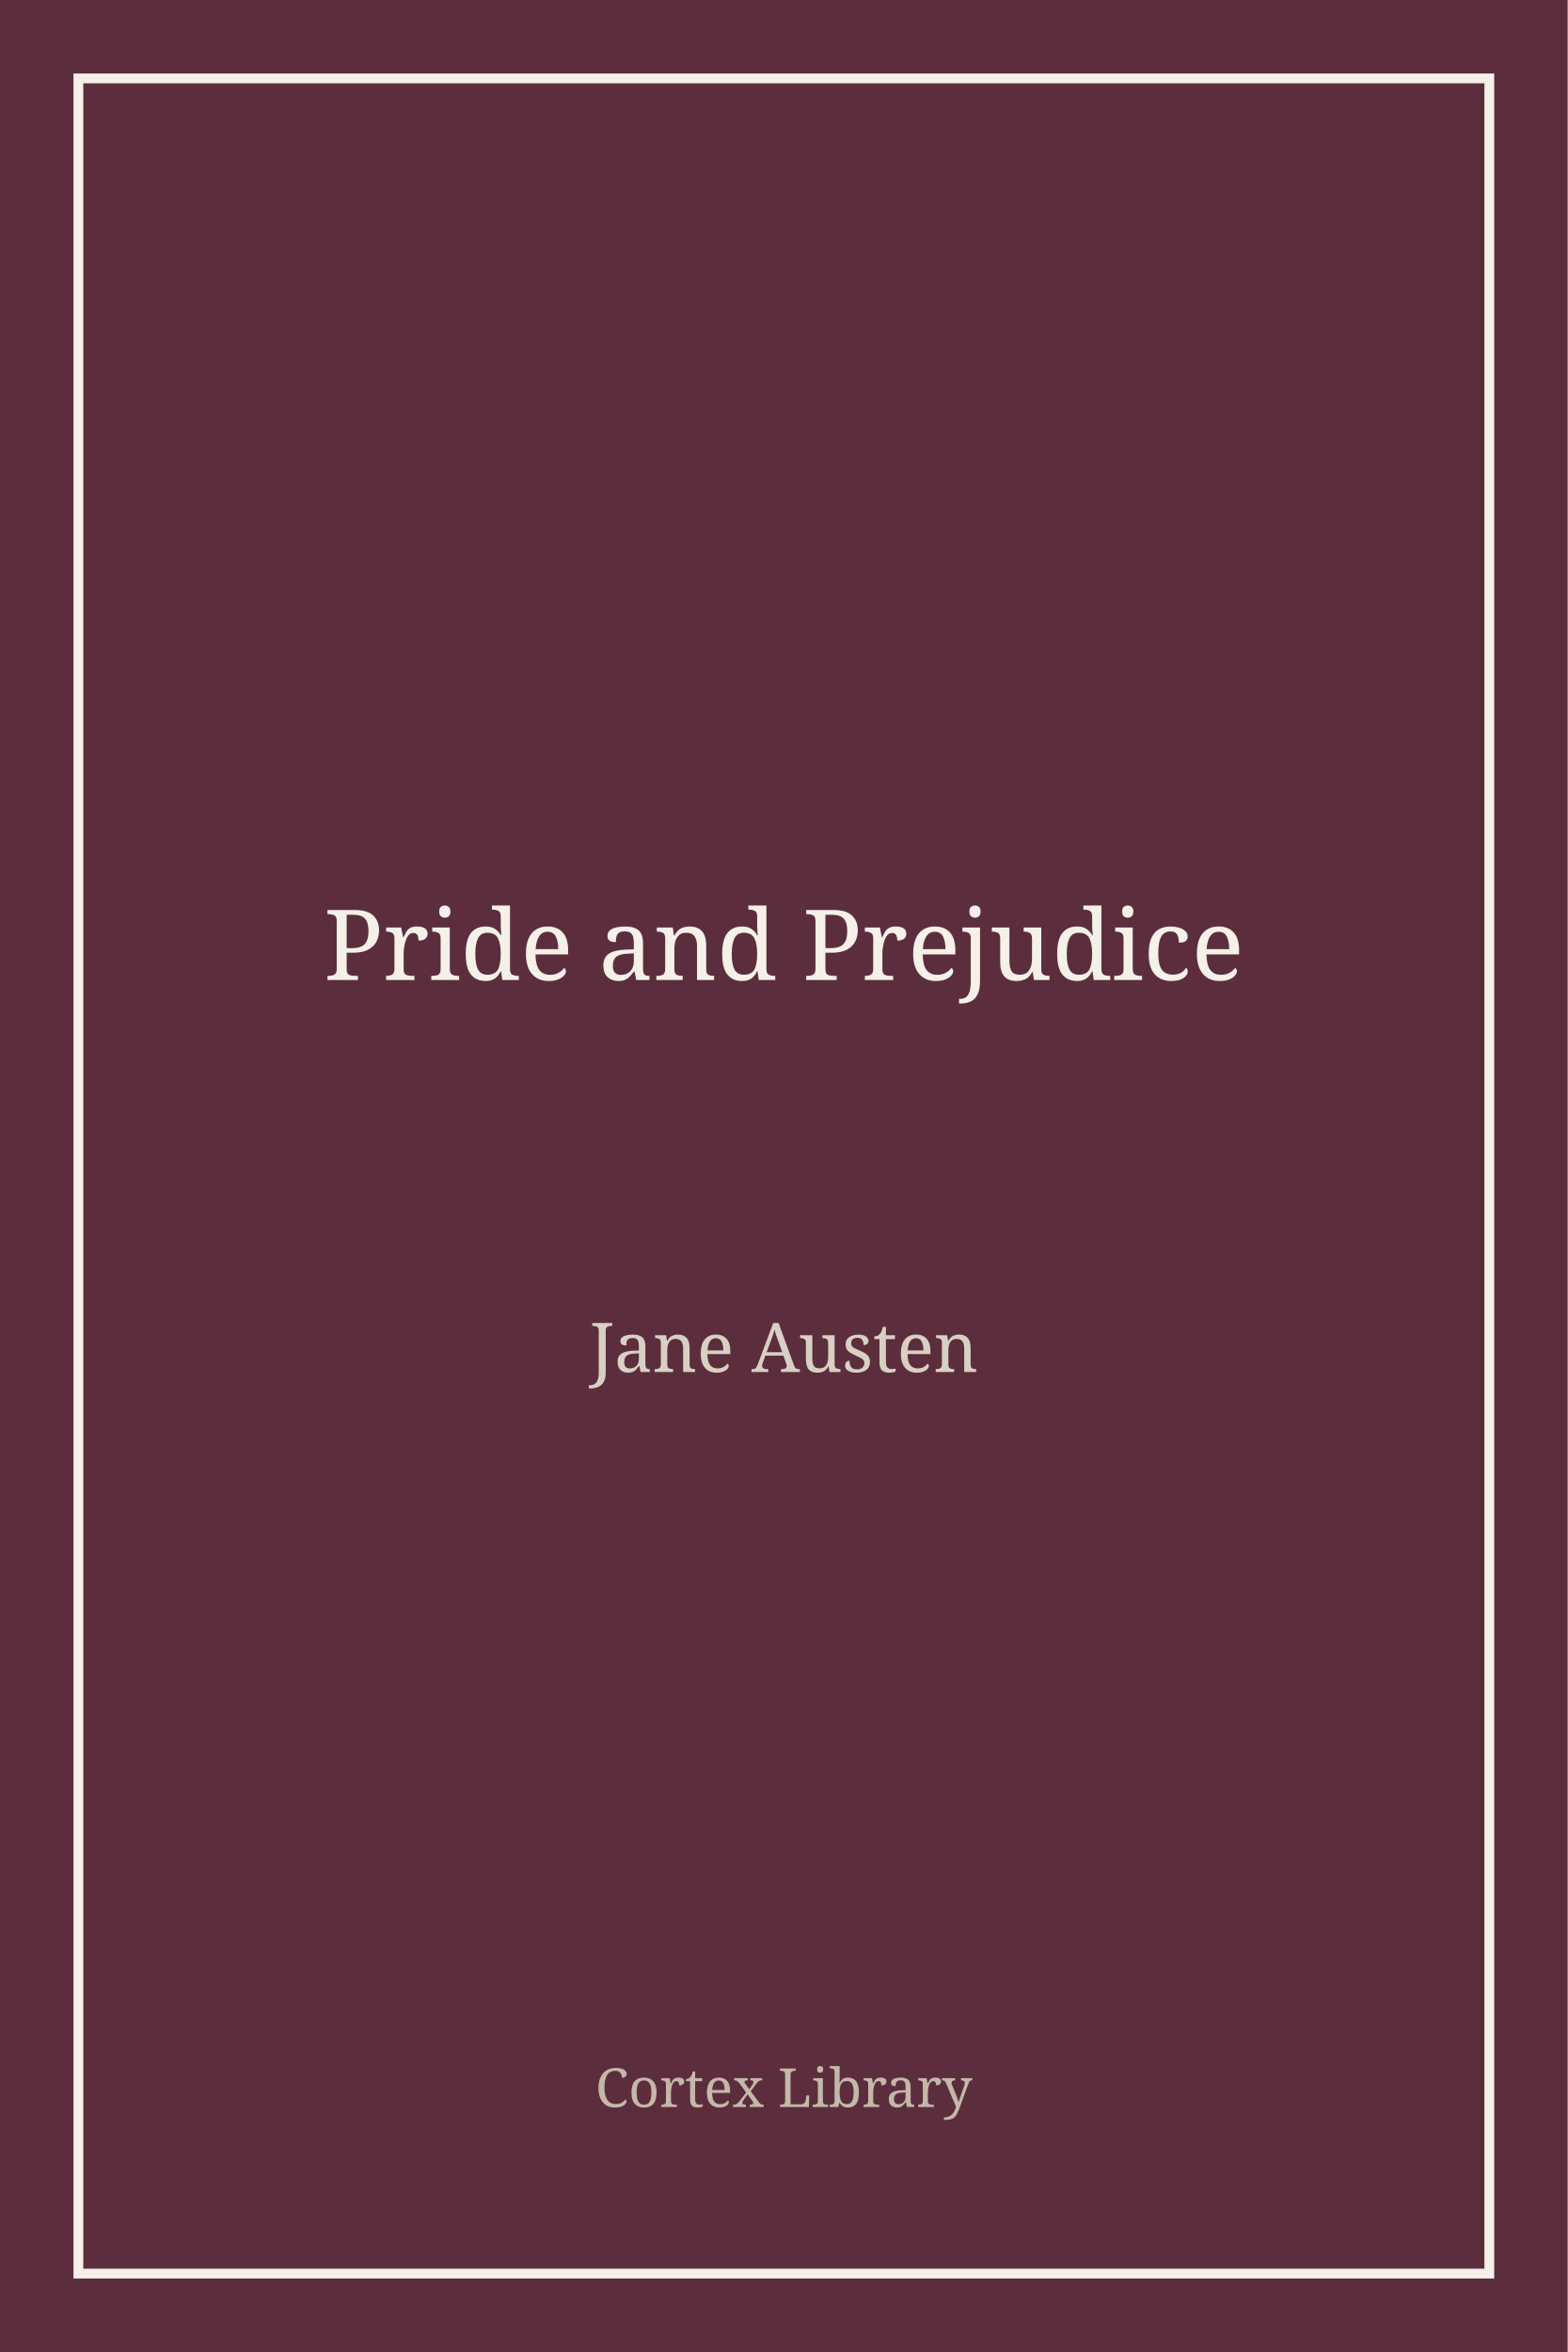
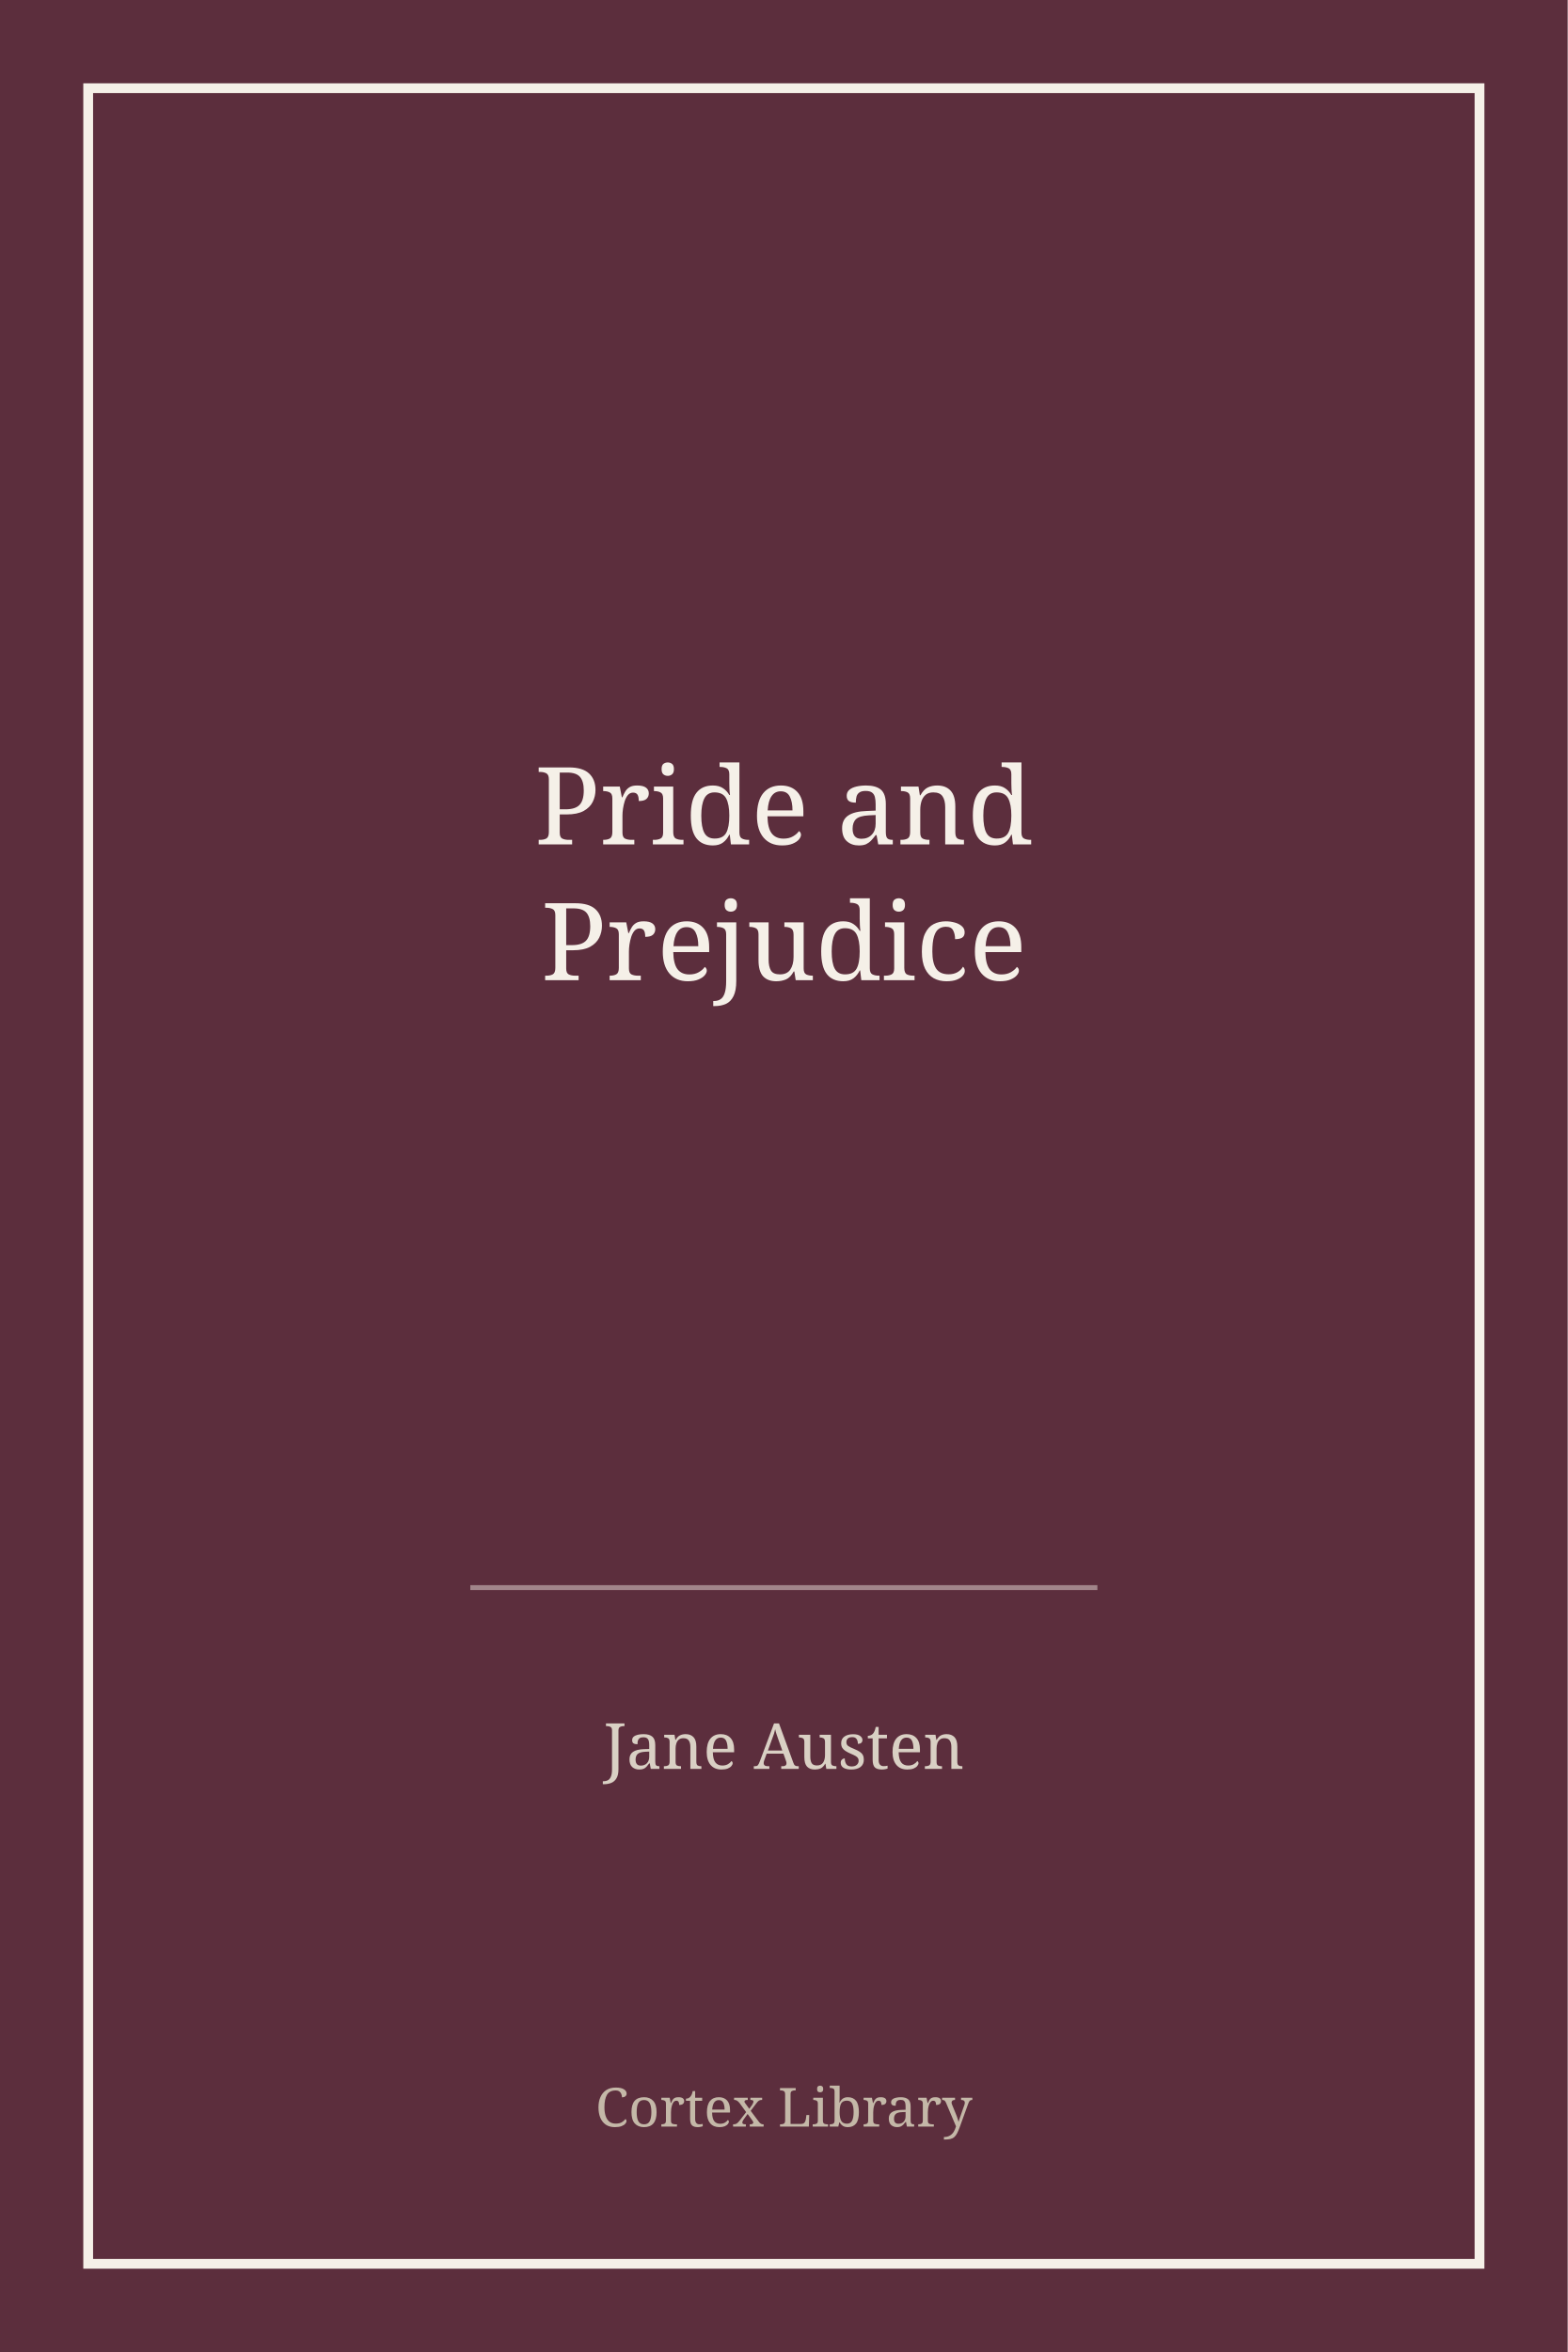
<svg xmlns="http://www.w3.org/2000/svg" width="320" height="480" viewBox="0 0 320 480">
  <rect width="320" height="480" fill="#5c2e3d" />
-   <rect x="16" y="16" width="288" height="448" fill="none" stroke="#f5f0e8" stroke-width="2" />
-   <text x="160" y="200" text-anchor="middle" fill="#f5f0e8" font-family="Georgia, serif" font-size="20">
-     Pride and Prejudice
-   </text>
-   <text x="160" y="280" text-anchor="middle" fill="#d9d0c4" font-family="Georgia, serif" font-size="14">
-     Jane Austen
-   </text>
-   <text x="160" y="430" text-anchor="middle" fill="#c4b8a8" font-family="Georgia, serif" font-size="11">
+   <rect x="18" y="18" width="284" height="444" fill="none" stroke="#f5f0e8" stroke-width="2" />
+   <defs>
+     <clipPath id="cover-safe-00000005">
+       <rect x="32" y="48" width="256" height="372" />
+     </clipPath>
+   </defs>
+   <g clip-path="url(#cover-safe-00000005)">
+     <text x="160" y="172.32" text-anchor="middle" fill="#f5f0e8" font-family="Georgia, serif" font-size="22">Pride and</text>
+     <text x="160" y="200.04" text-anchor="middle" fill="#f5f0e8" font-family="Georgia, serif" font-size="22">Prejudice</text>
+     <line x1="96" y1="324" x2="224" y2="324" stroke="#f5f0e8" stroke-width="1" opacity="0.45" />
+     <text x="160" y="361" text-anchor="middle" fill="#d9d0c4" font-family="Georgia, serif" font-size="13">Jane Austen</text>
+   </g>
+   <text x="160" y="434" text-anchor="middle" fill="#c4b8a8" font-family="Georgia, serif" font-size="11">
    Cortex Library
  </text>
</svg>
